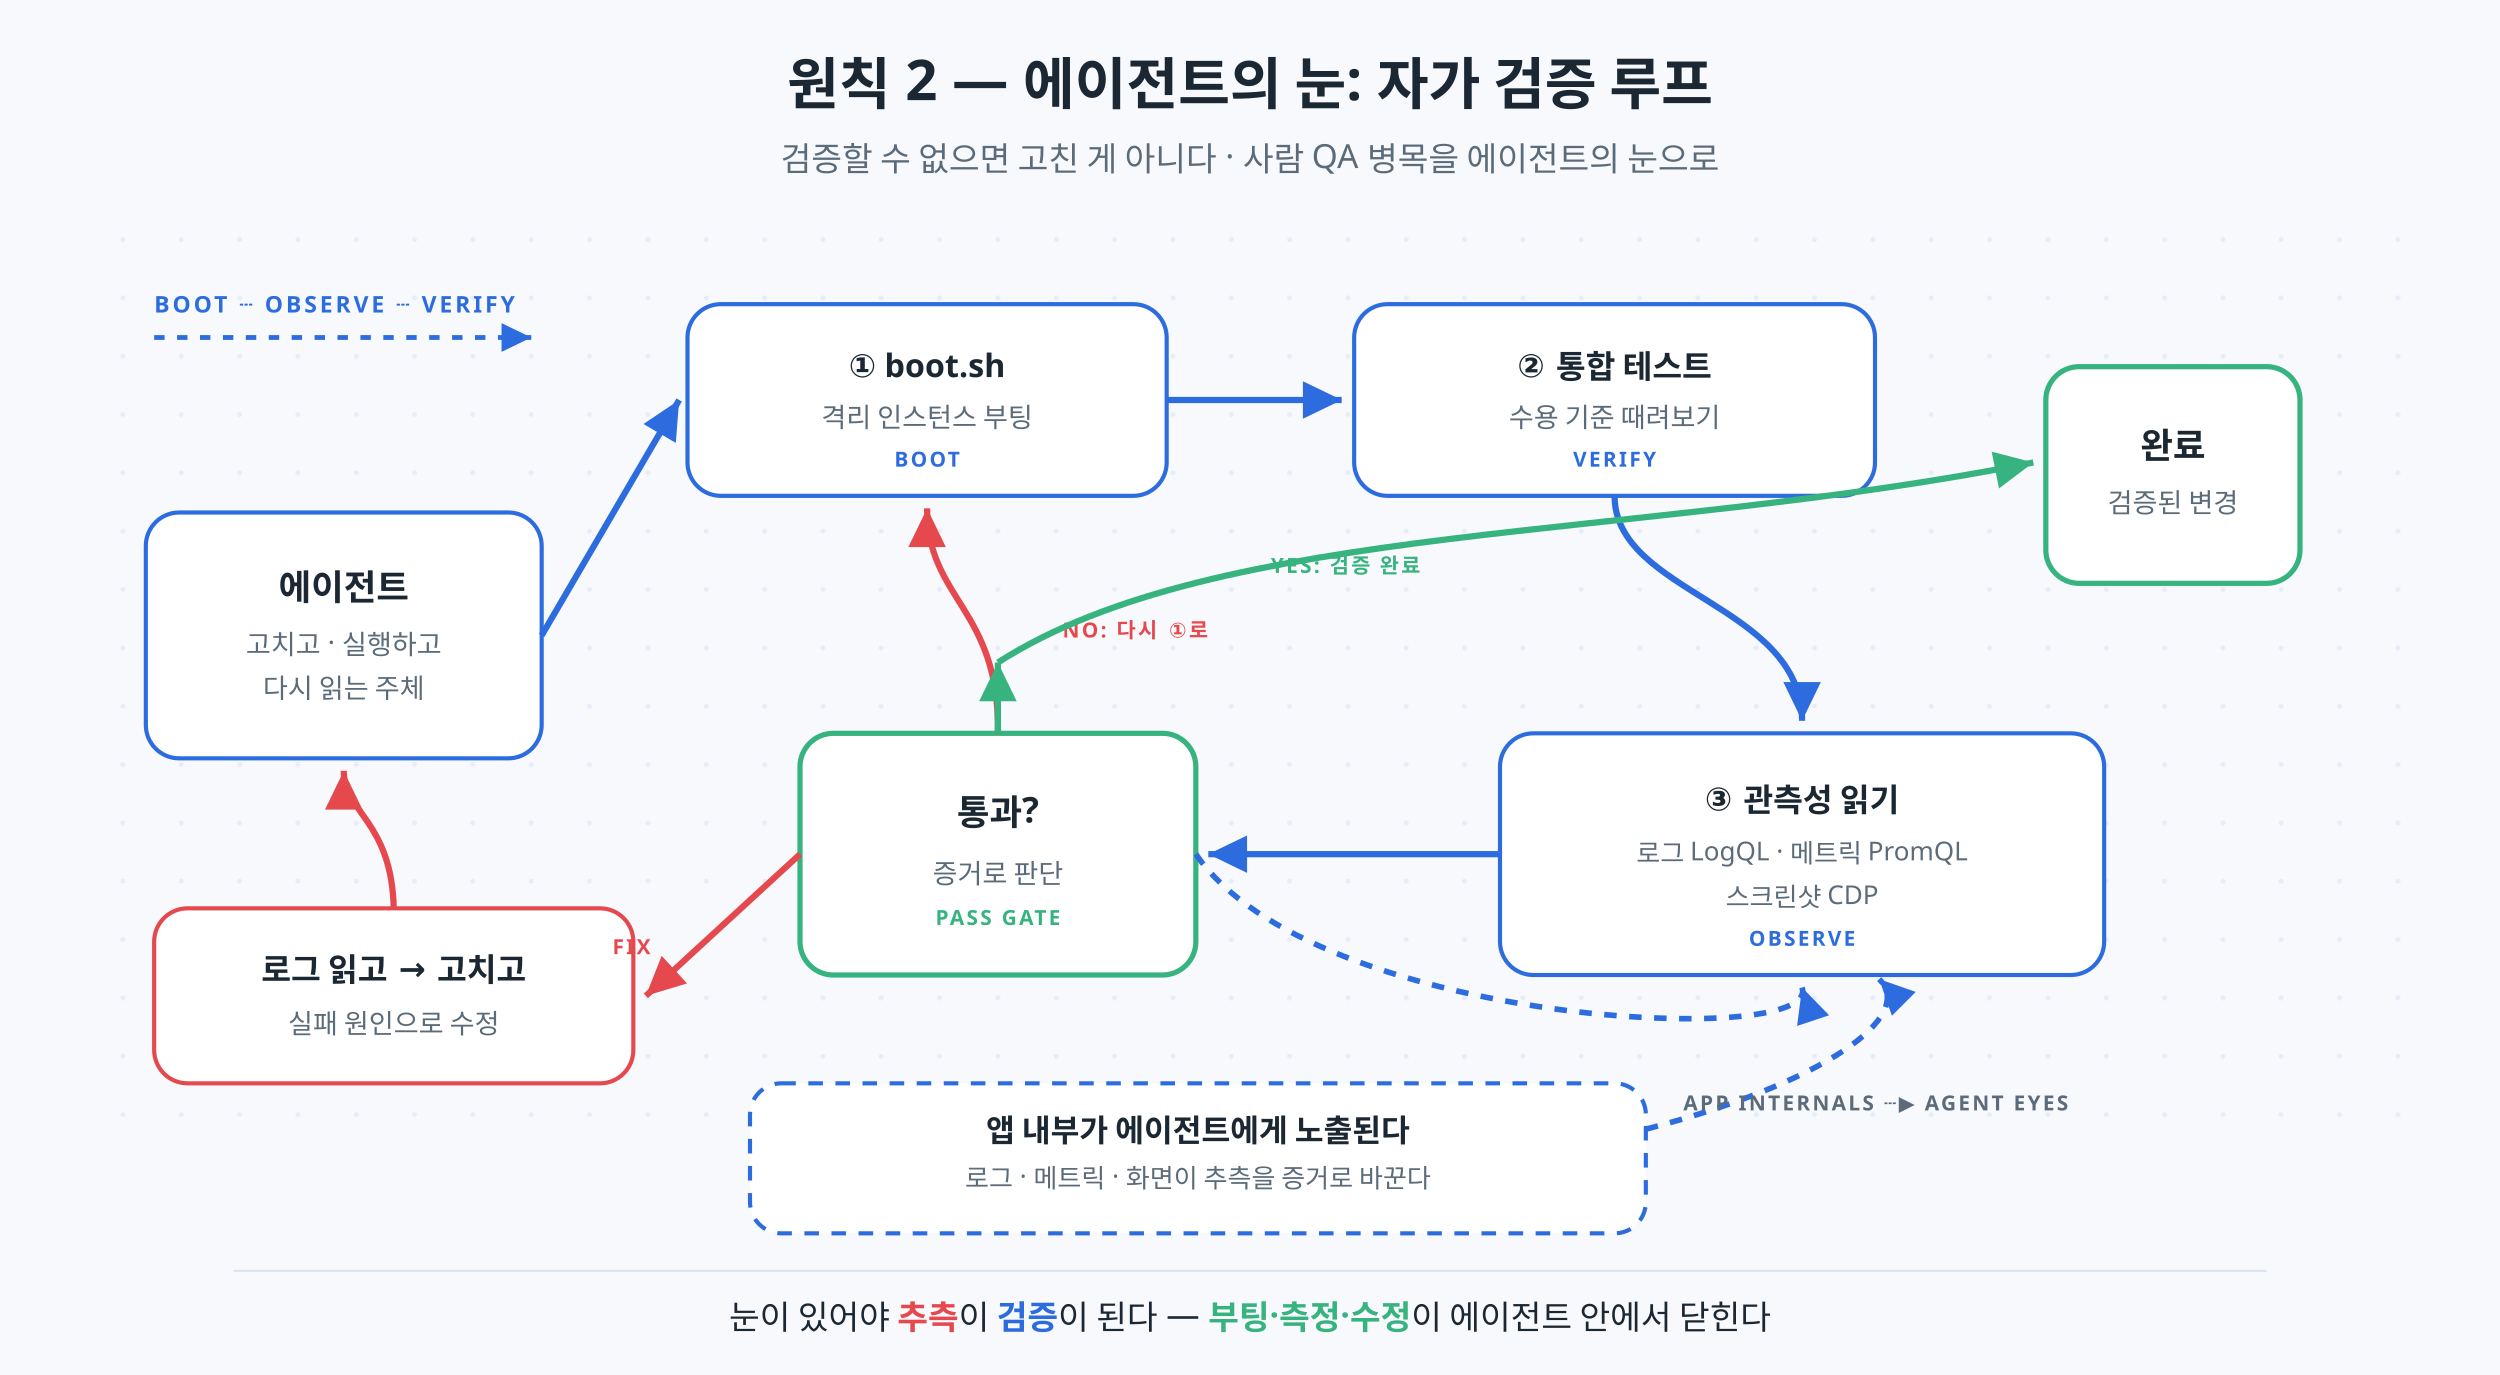
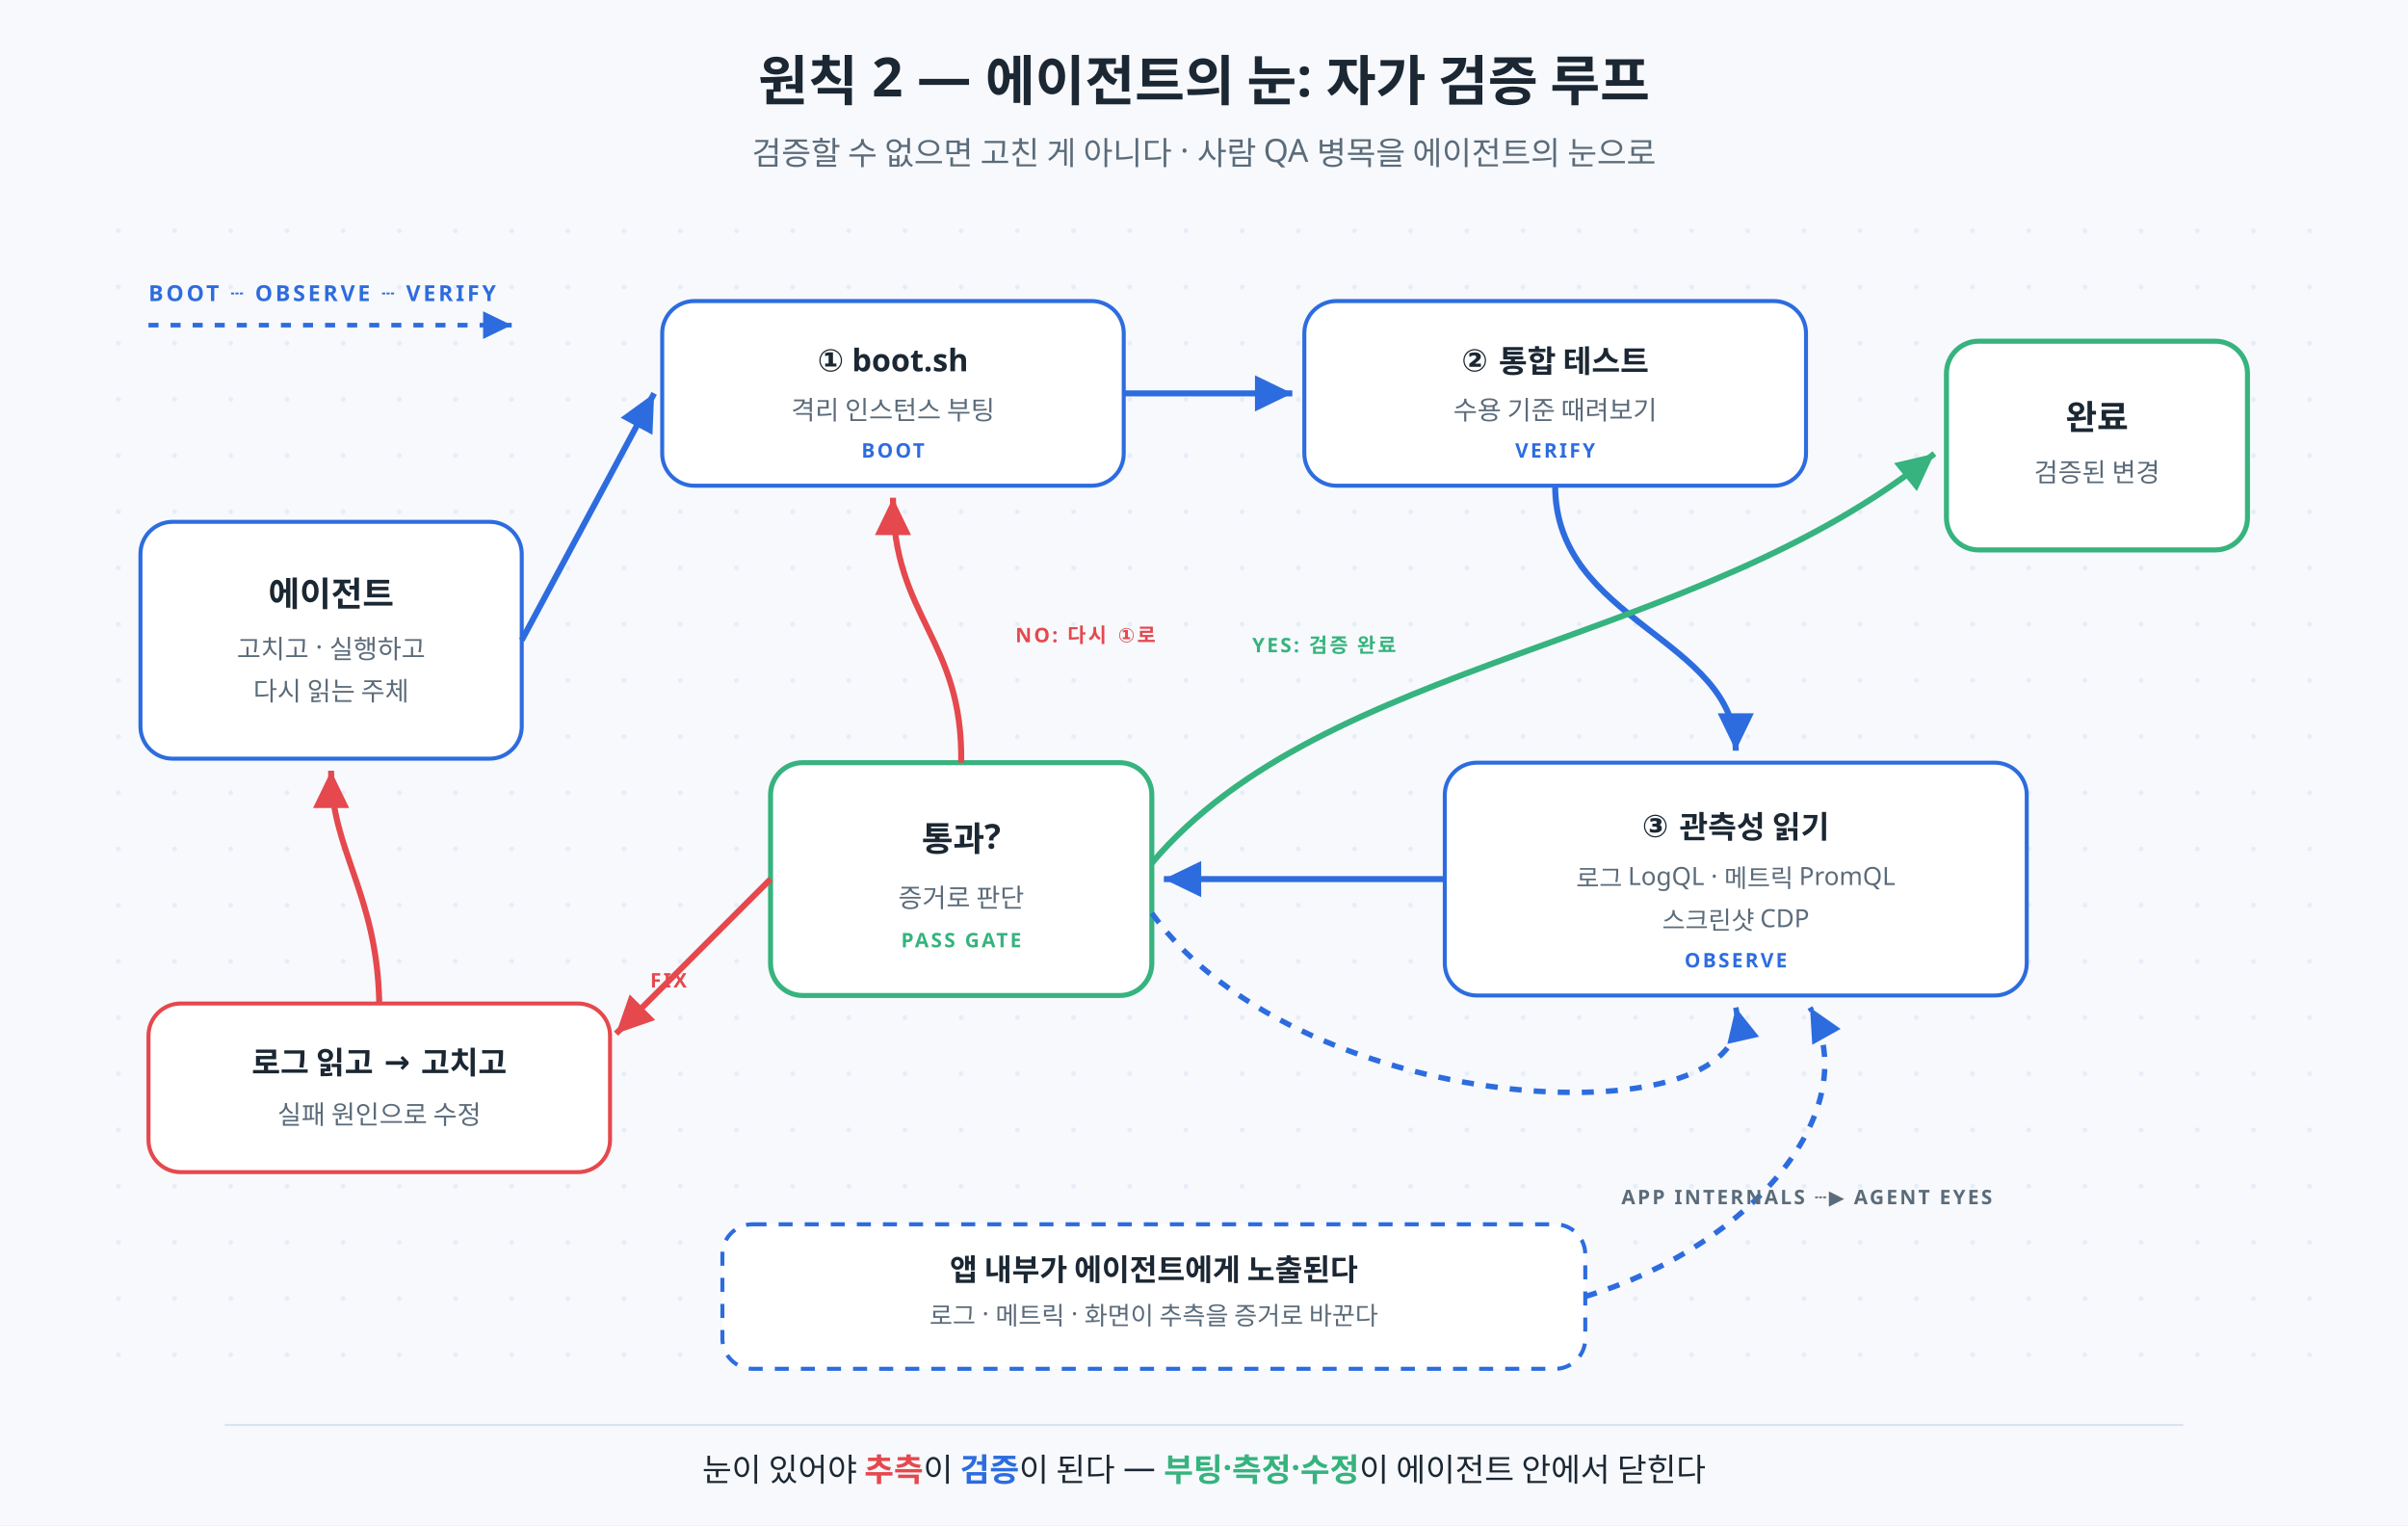
- <svg xmlns="http://www.w3.org/2000/svg" viewBox="0 0 1200 660" font-family="Apple SD Gothic Neo, sans-serif">
+ <svg xmlns="http://www.w3.org/2000/svg" viewBox="0 0 1200 760" font-family="Apple SD Gothic Neo, sans-serif">
  <defs>
    <marker id="arrow-blue" markerWidth="8" markerHeight="8" refX="6.2" refY="3" orient="auto" markerUnits="strokeWidth">
      <path d="M0,0 L6.2,3 L0,6 Z" fill="#2D6CDF" />
    </marker>
    <marker id="arrow-green" markerWidth="8" markerHeight="8" refX="6.2" refY="3" orient="auto" markerUnits="strokeWidth">
      <path d="M0,0 L6.2,3 L0,6 Z" fill="#36B37E" />
    </marker>
    <marker id="arrow-red" markerWidth="8" markerHeight="8" refX="6.2" refY="3" orient="auto" markerUnits="strokeWidth">
      <path d="M0,0 L6.2,3 L0,6 Z" fill="#E5484D" />
    </marker>
    <marker id="arrow-gray" markerWidth="8" markerHeight="8" refX="6.2" refY="3" orient="auto" markerUnits="strokeWidth">
      <path d="M0,0 L6.2,3 L0,6 Z" fill="#5B6B7A" />
    </marker>
    <pattern id="dot-field" x="0" y="0" width="28" height="28" patternUnits="userSpaceOnUse">
      <circle cx="3" cy="3" r="1.2" fill="#2D6CDF" opacity="0.12" />
    </pattern>
  </defs>
-   <rect x="0" y="0" width="1200" height="660" fill="#F7F9FC" />
-   <rect x="42" y="108" width="1116" height="438" fill="url(#dot-field)" opacity="0.72" />
+   <rect x="0" y="0" width="1200" height="760" fill="#F7F9FC" />
+   <rect x="42" y="108" width="1116" height="592" fill="url(#dot-field)" opacity="0.72" />
  <text x="600" y="50" text-anchor="middle" font-size="27" font-weight="700" fill="#1B2733">원칙 2 — 에이전트의 눈: 자가 검증 루프</text>
  <text x="600" y="82" text-anchor="middle" font-size="16" fill="#5B6B7A">검증할 수 없으면 고친 게 아니다 · 사람 QA 병목을 에이전트의 눈으로</text>
  <text x="74" y="150" font-size="11" font-weight="700" letter-spacing="1.4" fill="#2D6CDF">BOOT ┄ OBSERVE ┄ VERIFY</text>
  <line x1="74" y1="162" x2="255" y2="162" stroke="#2D6CDF" stroke-width="2.3" stroke-dasharray="5 6" marker-end="url(#arrow-blue)" />
-   <rect x="70" y="246" width="190" height="118" rx="16" fill="#FFFFFF" stroke="#2D6CDF" stroke-width="2" />
-   <text x="165" y="288" text-anchor="middle" font-size="17" font-weight="700" fill="#1B2733">에이전트</text>
-   <text x="165" y="314" text-anchor="middle" font-size="13" fill="#5B6B7A">고치고 · 실행하고</text>
-   <text x="165" y="335" text-anchor="middle" font-size="13" fill="#5B6B7A">다시 읽는 주체</text>
-   <rect x="330" y="146" width="230" height="92" rx="16" fill="#FFFFFF" stroke="#2D6CDF" stroke-width="2" />
-   <text x="445" y="181" text-anchor="middle" font-size="15.5" font-weight="700" fill="#1B2733">① boot.sh</text>
-   <text x="445" y="205" text-anchor="middle" font-size="13" fill="#5B6B7A">격리 인스턴스 부팅</text>
-   <text x="445" y="224" text-anchor="middle" font-size="10" font-weight="700" letter-spacing="1.1" fill="#2D6CDF">BOOT</text>
-   <rect x="650" y="146" width="250" height="92" rx="16" fill="#FFFFFF" stroke="#2D6CDF" stroke-width="2" />
-   <text x="775" y="181" text-anchor="middle" font-size="15.5" font-weight="700" fill="#1B2733">② 통합 테스트</text>
-   <text x="775" y="205" text-anchor="middle" font-size="13" fill="#5B6B7A">수용 기준 때려보기</text>
-   <text x="775" y="224" text-anchor="middle" font-size="10" font-weight="700" letter-spacing="1.1" fill="#2D6CDF">VERIFY</text>
-   <rect x="720" y="352" width="290" height="116" rx="16" fill="#FFFFFF" stroke="#2D6CDF" stroke-width="2" />
-   <text x="865" y="389" text-anchor="middle" font-size="15.5" font-weight="700" fill="#1B2733">③ 관측성 읽기</text>
-   <text x="865" y="414" text-anchor="middle" font-size="12.5" fill="#5B6B7A">로그 LogQL · 메트릭 PromQL</text>
-   <text x="865" y="435" text-anchor="middle" font-size="12.5" fill="#5B6B7A">스크린샷 CDP</text>
-   <text x="865" y="454" text-anchor="middle" font-size="10" font-weight="700" letter-spacing="1.1" fill="#2D6CDF">OBSERVE</text>
-   <rect x="384" y="352" width="190" height="116" rx="16" fill="#FFFFFF" stroke="#36B37E" stroke-width="2.5" />
-   <text x="479" y="396" text-anchor="middle" font-size="17" font-weight="700" fill="#1B2733">통과?</text>
-   <text x="479" y="424" text-anchor="middle" font-size="13" fill="#5B6B7A">증거로 판단</text>
-   <text x="479" y="444" text-anchor="middle" font-size="10" font-weight="700" letter-spacing="1.1" fill="#36B37E">PASS GATE</text>
-   <rect x="74" y="436" width="230" height="84" rx="16" fill="#FFFFFF" stroke="#E5484D" stroke-width="2" />
-   <text x="189" y="471" text-anchor="middle" font-size="15.5" font-weight="700" fill="#1B2733">로그 읽고 → 고치고</text>
-   <text x="189" y="496" text-anchor="middle" font-size="13" fill="#5B6B7A">실패 원인으로 수정</text>
-   <rect x="982" y="176" width="122" height="104" rx="16" fill="#FFFFFF" stroke="#36B37E" stroke-width="2.5" />
-   <text x="1043" y="220" text-anchor="middle" font-size="17" font-weight="700" fill="#1B2733">완료</text>
-   <text x="1043" y="246" text-anchor="middle" font-size="13" fill="#5B6B7A">검증된 변경</text>
-   <rect x="360" y="520" width="430" height="72" rx="15" fill="#FFFFFF" stroke="#2D6CDF" stroke-width="2" stroke-dasharray="7 6" />
-   <text x="575" y="548" text-anchor="middle" font-size="15" font-weight="700" fill="#1B2733">앱 내부가 에이전트에게 노출된다</text>
-   <text x="575" y="570" text-anchor="middle" font-size="12.5" fill="#5B6B7A">로그 · 메트릭 · 화면이 추측을 증거로 바꾼다</text>
-   <line x1="260" y1="305" x2="326" y2="192" stroke="#2D6CDF" stroke-width="3" marker-end="url(#arrow-blue)" />
-   <line x1="560" y1="192" x2="644" y2="192" stroke="#2D6CDF" stroke-width="3" marker-end="url(#arrow-blue)" />
-   <path d="M 775 238 C 775 285, 865 290, 865 346" fill="none" stroke="#2D6CDF" stroke-width="3" marker-end="url(#arrow-blue)" />
-   <line x1="720" y1="410" x2="580" y2="410" stroke="#2D6CDF" stroke-width="3" marker-end="url(#arrow-blue)" />
-   <path d="M 479 352 C 480 292, 445 288, 445 244" fill="none" stroke="#E5484D" stroke-width="3" marker-end="url(#arrow-red)" />
-   <text x="510" y="306" font-size="10" font-weight="700" letter-spacing="1.1" fill="#E5484D">NO: 다시 ①로</text>
-   <line x1="384" y1="410" x2="310" y2="478" stroke="#E5484D" stroke-width="3" marker-end="url(#arrow-red)" />
-   <path d="M 189 436 C 188 394, 165 390, 165 370" fill="none" stroke="#E5484D" stroke-width="3" marker-end="url(#arrow-red)" />
-   <text x="294" y="458" font-size="10" font-weight="700" letter-spacing="1.1" fill="#E5484D">FIX</text>
-   <path d="M 574 410 C 630 492, 875 504, 865 474" fill="none" stroke="#2D6CDF" stroke-width="2.7" stroke-dasharray="6 6" marker-end="url(#arrow-blue)" />
-   <path d="M 790 542 C 875 520, 920 488, 902 470" fill="none" stroke="#2D6CDF" stroke-width="2.7" stroke-dasharray="6 6" marker-end="url(#arrow-blue)" />
-   <text x="808" y="533" font-size="10" font-weight="700" letter-spacing="1.1" fill="#5B6B7A">APP INTERNALS ┄▶ AGENT EYES</text>
-   <line x1="479" y1="352" x2="479" y2="318" stroke="#36B37E" stroke-width="3" marker-end="url(#arrow-green)" />
-   <path d="M 479 318 C 585 250, 785 260, 976 222" fill="none" stroke="#36B37E" stroke-width="3" marker-end="url(#arrow-green)" />
-   <text x="610" y="275" font-size="10" font-weight="700" letter-spacing="1.1" fill="#36B37E">YES: 검증 완료</text>
-   <line x1="112" y1="610" x2="1088" y2="610" stroke="#D8E2F0" stroke-width="1" />
-   <text x="600" y="638" text-anchor="middle" font-size="16" fill="#1B2733">눈이 있어야 <tspan font-weight="700" fill="#E5484D">추측</tspan>이 <tspan font-weight="700" fill="#2D6CDF">검증</tspan>이 된다 — <tspan font-weight="700" fill="#36B37E">부팅·측정·수정</tspan>이 에이전트 안에서 닫힌다</text>
+   <rect x="70" y="260" width="190" height="118" rx="16" fill="#FFFFFF" stroke="#2D6CDF" stroke-width="2" />
+   <text x="165" y="302" text-anchor="middle" font-size="17" font-weight="700" fill="#1B2733">에이전트</text>
+   <text x="165" y="328" text-anchor="middle" font-size="13" fill="#5B6B7A">고치고 · 실행하고</text>
+   <text x="165" y="349" text-anchor="middle" font-size="13" fill="#5B6B7A">다시 읽는 주체</text>
+   <rect x="330" y="150" width="230" height="92" rx="16" fill="#FFFFFF" stroke="#2D6CDF" stroke-width="2" />
+   <text x="445" y="185" text-anchor="middle" font-size="15.5" font-weight="700" fill="#1B2733">① boot.sh</text>
+   <text x="445" y="209" text-anchor="middle" font-size="13" fill="#5B6B7A">격리 인스턴스 부팅</text>
+   <text x="445" y="228" text-anchor="middle" font-size="10" font-weight="700" letter-spacing="1.1" fill="#2D6CDF">BOOT</text>
+   <rect x="650" y="150" width="250" height="92" rx="16" fill="#FFFFFF" stroke="#2D6CDF" stroke-width="2" />
+   <text x="775" y="185" text-anchor="middle" font-size="15.5" font-weight="700" fill="#1B2733">② 통합 테스트</text>
+   <text x="775" y="209" text-anchor="middle" font-size="13" fill="#5B6B7A">수용 기준 때려보기</text>
+   <text x="775" y="228" text-anchor="middle" font-size="10" font-weight="700" letter-spacing="1.1" fill="#2D6CDF">VERIFY</text>
+   <rect x="720" y="380" width="290" height="116" rx="16" fill="#FFFFFF" stroke="#2D6CDF" stroke-width="2" />
+   <text x="865" y="417" text-anchor="middle" font-size="15.5" font-weight="700" fill="#1B2733">③ 관측성 읽기</text>
+   <text x="865" y="442" text-anchor="middle" font-size="12.5" fill="#5B6B7A">로그 LogQL · 메트릭 PromQL</text>
+   <text x="865" y="463" text-anchor="middle" font-size="12.5" fill="#5B6B7A">스크린샷 CDP</text>
+   <text x="865" y="482" text-anchor="middle" font-size="10" font-weight="700" letter-spacing="1.1" fill="#2D6CDF">OBSERVE</text>
+   <rect x="384" y="380" width="190" height="116" rx="16" fill="#FFFFFF" stroke="#36B37E" stroke-width="2.5" />
+   <text x="479" y="424" text-anchor="middle" font-size="17" font-weight="700" fill="#1B2733">통과?</text>
+   <text x="479" y="452" text-anchor="middle" font-size="13" fill="#5B6B7A">증거로 판단</text>
+   <text x="479" y="472" text-anchor="middle" font-size="10" font-weight="700" letter-spacing="1.1" fill="#36B37E">PASS GATE</text>
+   <rect x="74" y="500" width="230" height="84" rx="16" fill="#FFFFFF" stroke="#E5484D" stroke-width="2" />
+   <text x="189" y="535" text-anchor="middle" font-size="15.5" font-weight="700" fill="#1B2733">로그 읽고 → 고치고</text>
+   <text x="189" y="560" text-anchor="middle" font-size="13" fill="#5B6B7A">실패 원인으로 수정</text>
+   <rect x="970" y="170" width="150" height="104" rx="16" fill="#FFFFFF" stroke="#36B37E" stroke-width="2.5" />
+   <text x="1045" y="214" text-anchor="middle" font-size="17" font-weight="700" fill="#1B2733">완료</text>
+   <text x="1045" y="240" text-anchor="middle" font-size="13" fill="#5B6B7A">검증된 변경</text>
+   <rect x="360" y="610" width="430" height="72" rx="15" fill="#FFFFFF" stroke="#2D6CDF" stroke-width="2" stroke-dasharray="7 6" />
+   <text x="575" y="638" text-anchor="middle" font-size="15" font-weight="700" fill="#1B2733">앱 내부가 에이전트에게 노출된다</text>
+   <text x="575" y="660" text-anchor="middle" font-size="12.5" fill="#5B6B7A">로그 · 메트릭 · 화면이 추측을 증거로 바꾼다</text>
+   <line x1="260" y1="319" x2="326" y2="196" stroke="#2D6CDF" stroke-width="3" marker-end="url(#arrow-blue)" />
+   <line x1="560" y1="196" x2="644" y2="196" stroke="#2D6CDF" stroke-width="3" marker-end="url(#arrow-blue)" />
+   <path d="M 775 242 C 775 310, 865 318, 865 374" fill="none" stroke="#2D6CDF" stroke-width="3" marker-end="url(#arrow-blue)" />
+   <line x1="720" y1="438" x2="580" y2="438" stroke="#2D6CDF" stroke-width="3" marker-end="url(#arrow-blue)" />
+   <path d="M 479 380 C 480 318, 445 308, 445 248" fill="none" stroke="#E5484D" stroke-width="3" marker-end="url(#arrow-red)" />
+   <text x="506" y="320" font-size="10" font-weight="700" letter-spacing="1.1" fill="#E5484D">NO: 다시 ①로</text>
+   <line x1="384" y1="438" x2="307" y2="515" stroke="#E5484D" stroke-width="3" marker-end="url(#arrow-red)" />
+   <path d="M 189 500 C 188 445, 165 424, 165 384" fill="none" stroke="#E5484D" stroke-width="3" marker-end="url(#arrow-red)" />
+   <text x="324" y="492" font-size="10" font-weight="700" letter-spacing="1.1" fill="#E5484D">FIX</text>
+   <path d="M 574 455 C 650 560, 880 568, 865 502" fill="none" stroke="#2D6CDF" stroke-width="2.7" stroke-dasharray="6 6" marker-end="url(#arrow-blue)" />
+   <path d="M 790 646 C 875 620, 930 552, 902 502" fill="none" stroke="#2D6CDF" stroke-width="2.7" stroke-dasharray="6 6" marker-end="url(#arrow-blue)" />
+   <text x="808" y="600" font-size="10" font-weight="700" letter-spacing="1.1" fill="#5B6B7A">APP INTERNALS ┄▶ AGENT EYES</text>
+   <path d="M 574 430 C 660 328, 846 322, 964 226" fill="none" stroke="#36B37E" stroke-width="3" marker-end="url(#arrow-green)" />
+   <text x="624" y="325" font-size="10" font-weight="700" letter-spacing="1.1" fill="#36B37E">YES: 검증 완료</text>
+   <line x1="112" y1="710" x2="1088" y2="710" stroke="#D8E2F0" stroke-width="1" />
+   <text x="600" y="738" text-anchor="middle" font-size="16" fill="#1B2733">눈이 있어야 <tspan font-weight="700" fill="#E5484D">추측</tspan>이 <tspan font-weight="700" fill="#2D6CDF">검증</tspan>이 된다 — <tspan font-weight="700" fill="#36B37E">부팅·측정·수정</tspan>이 에이전트 안에서 닫힌다</text>
</svg>
